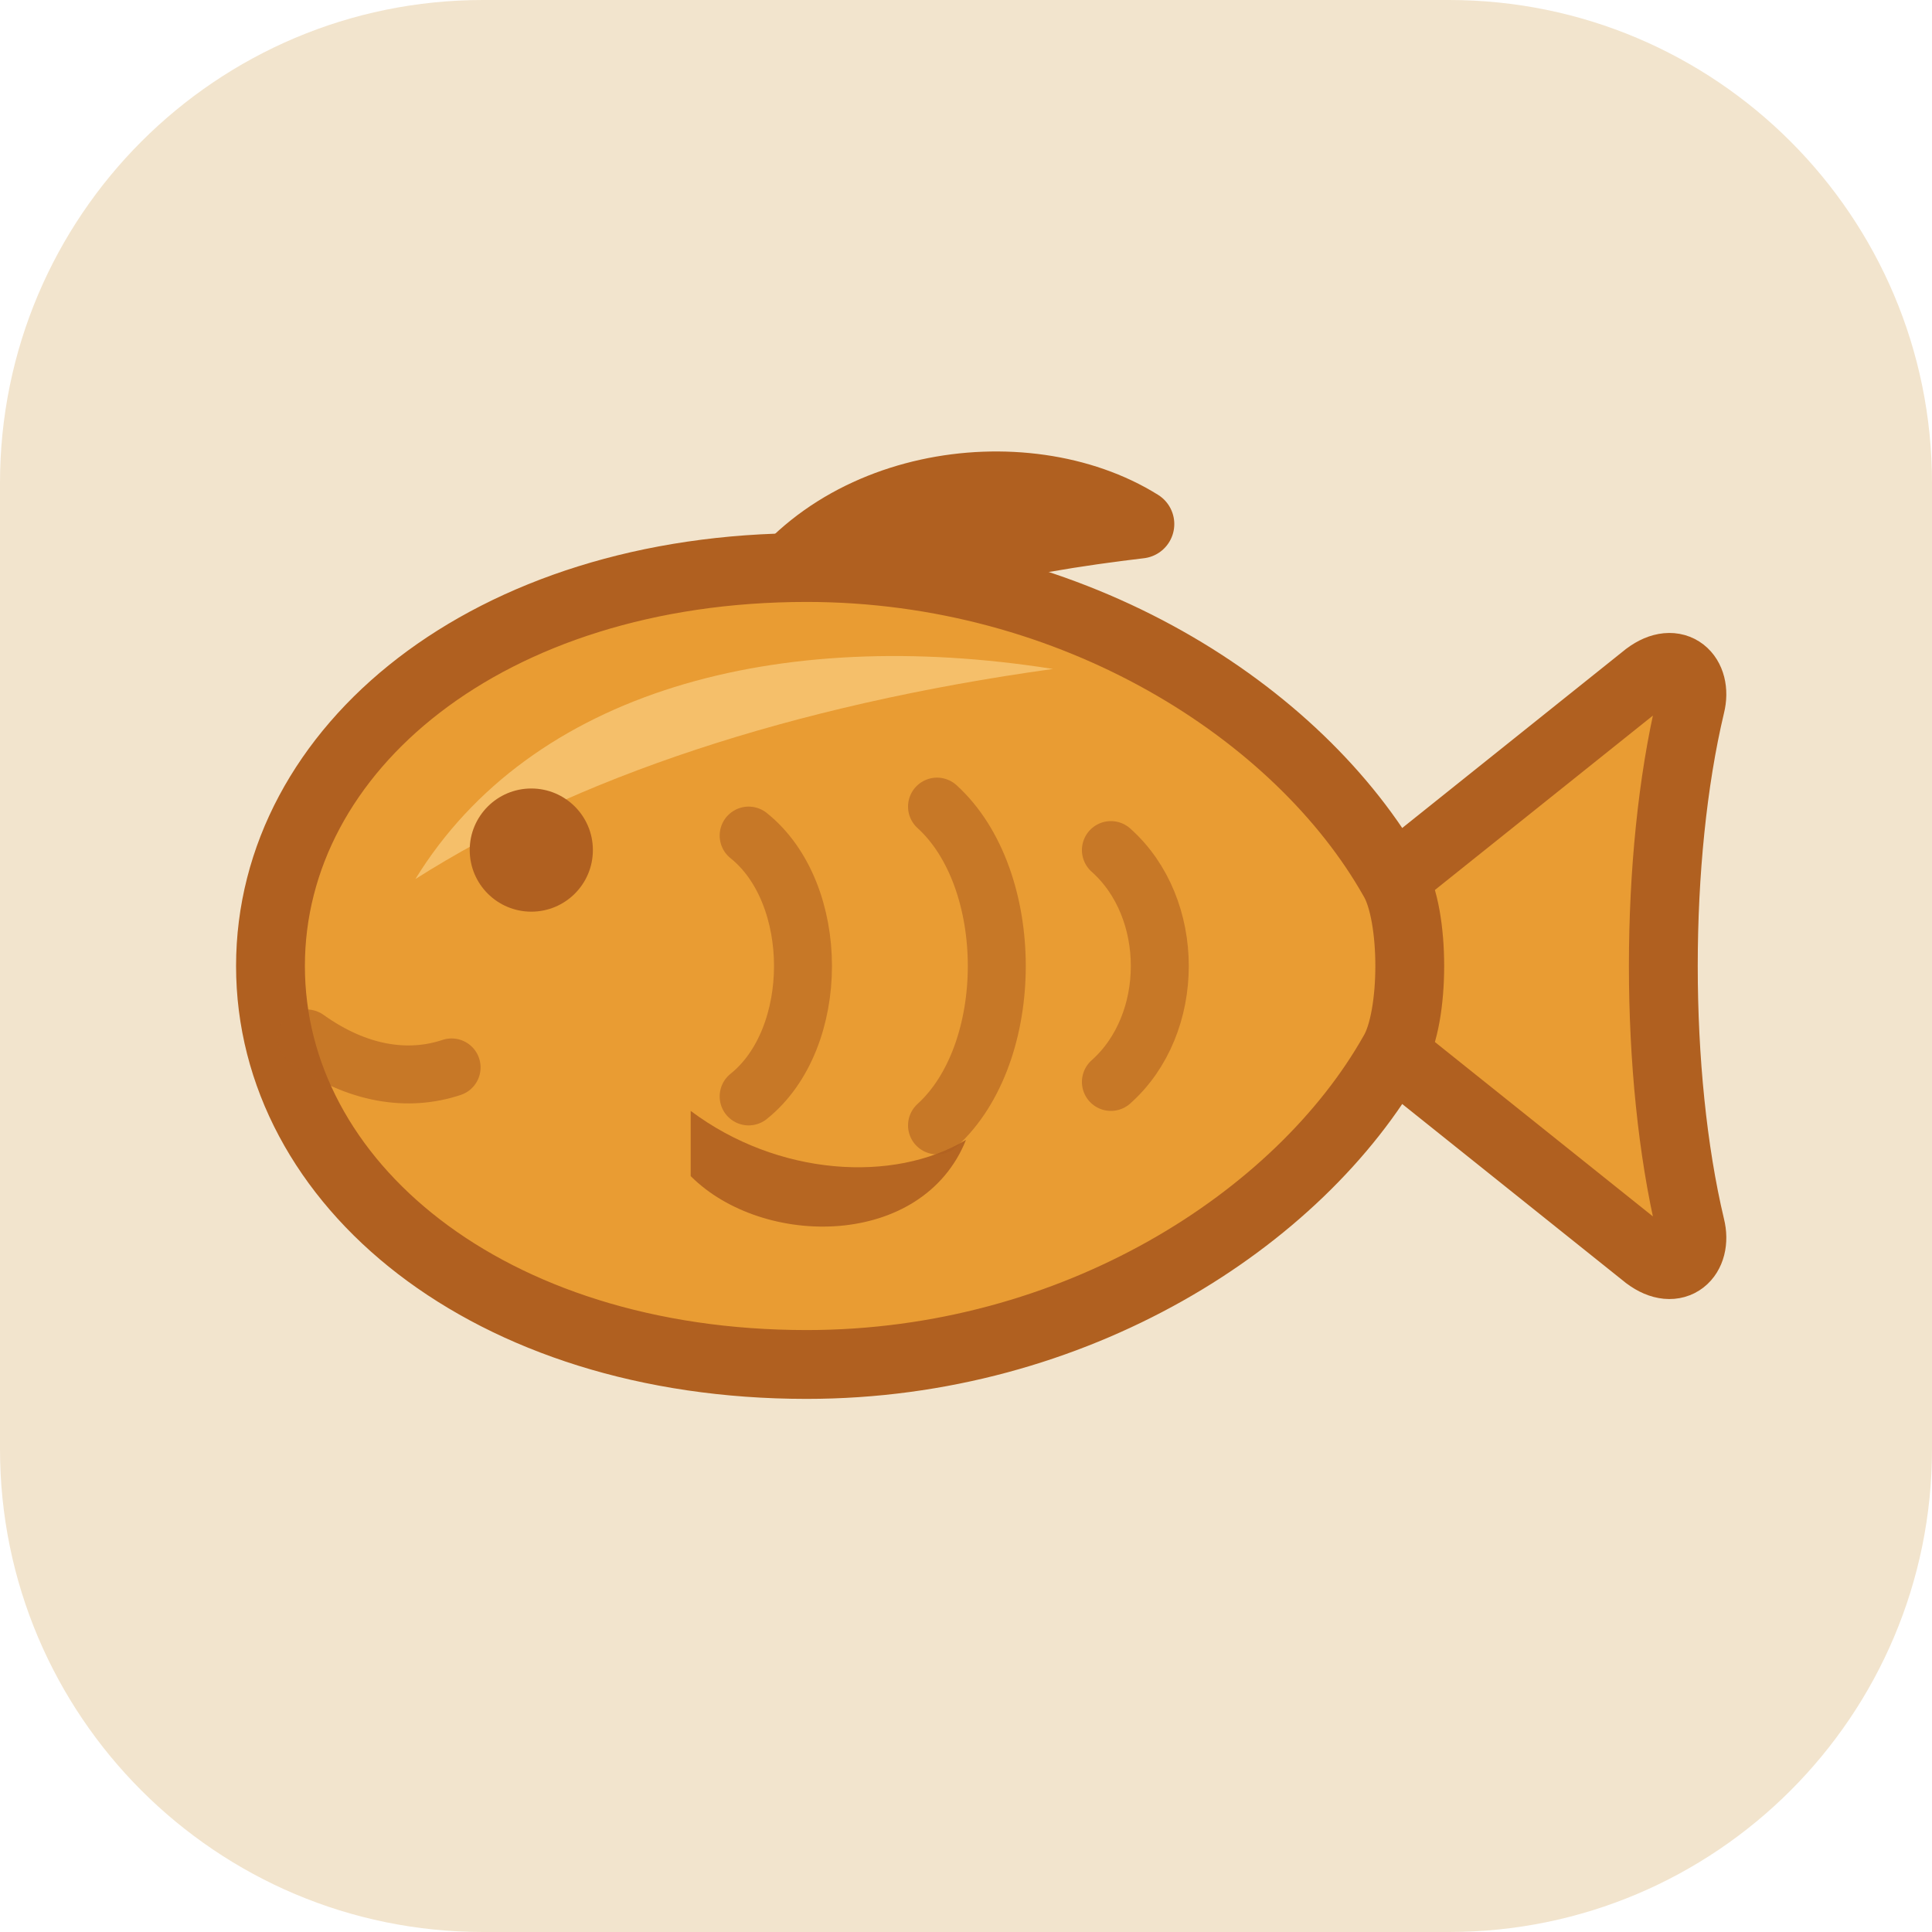
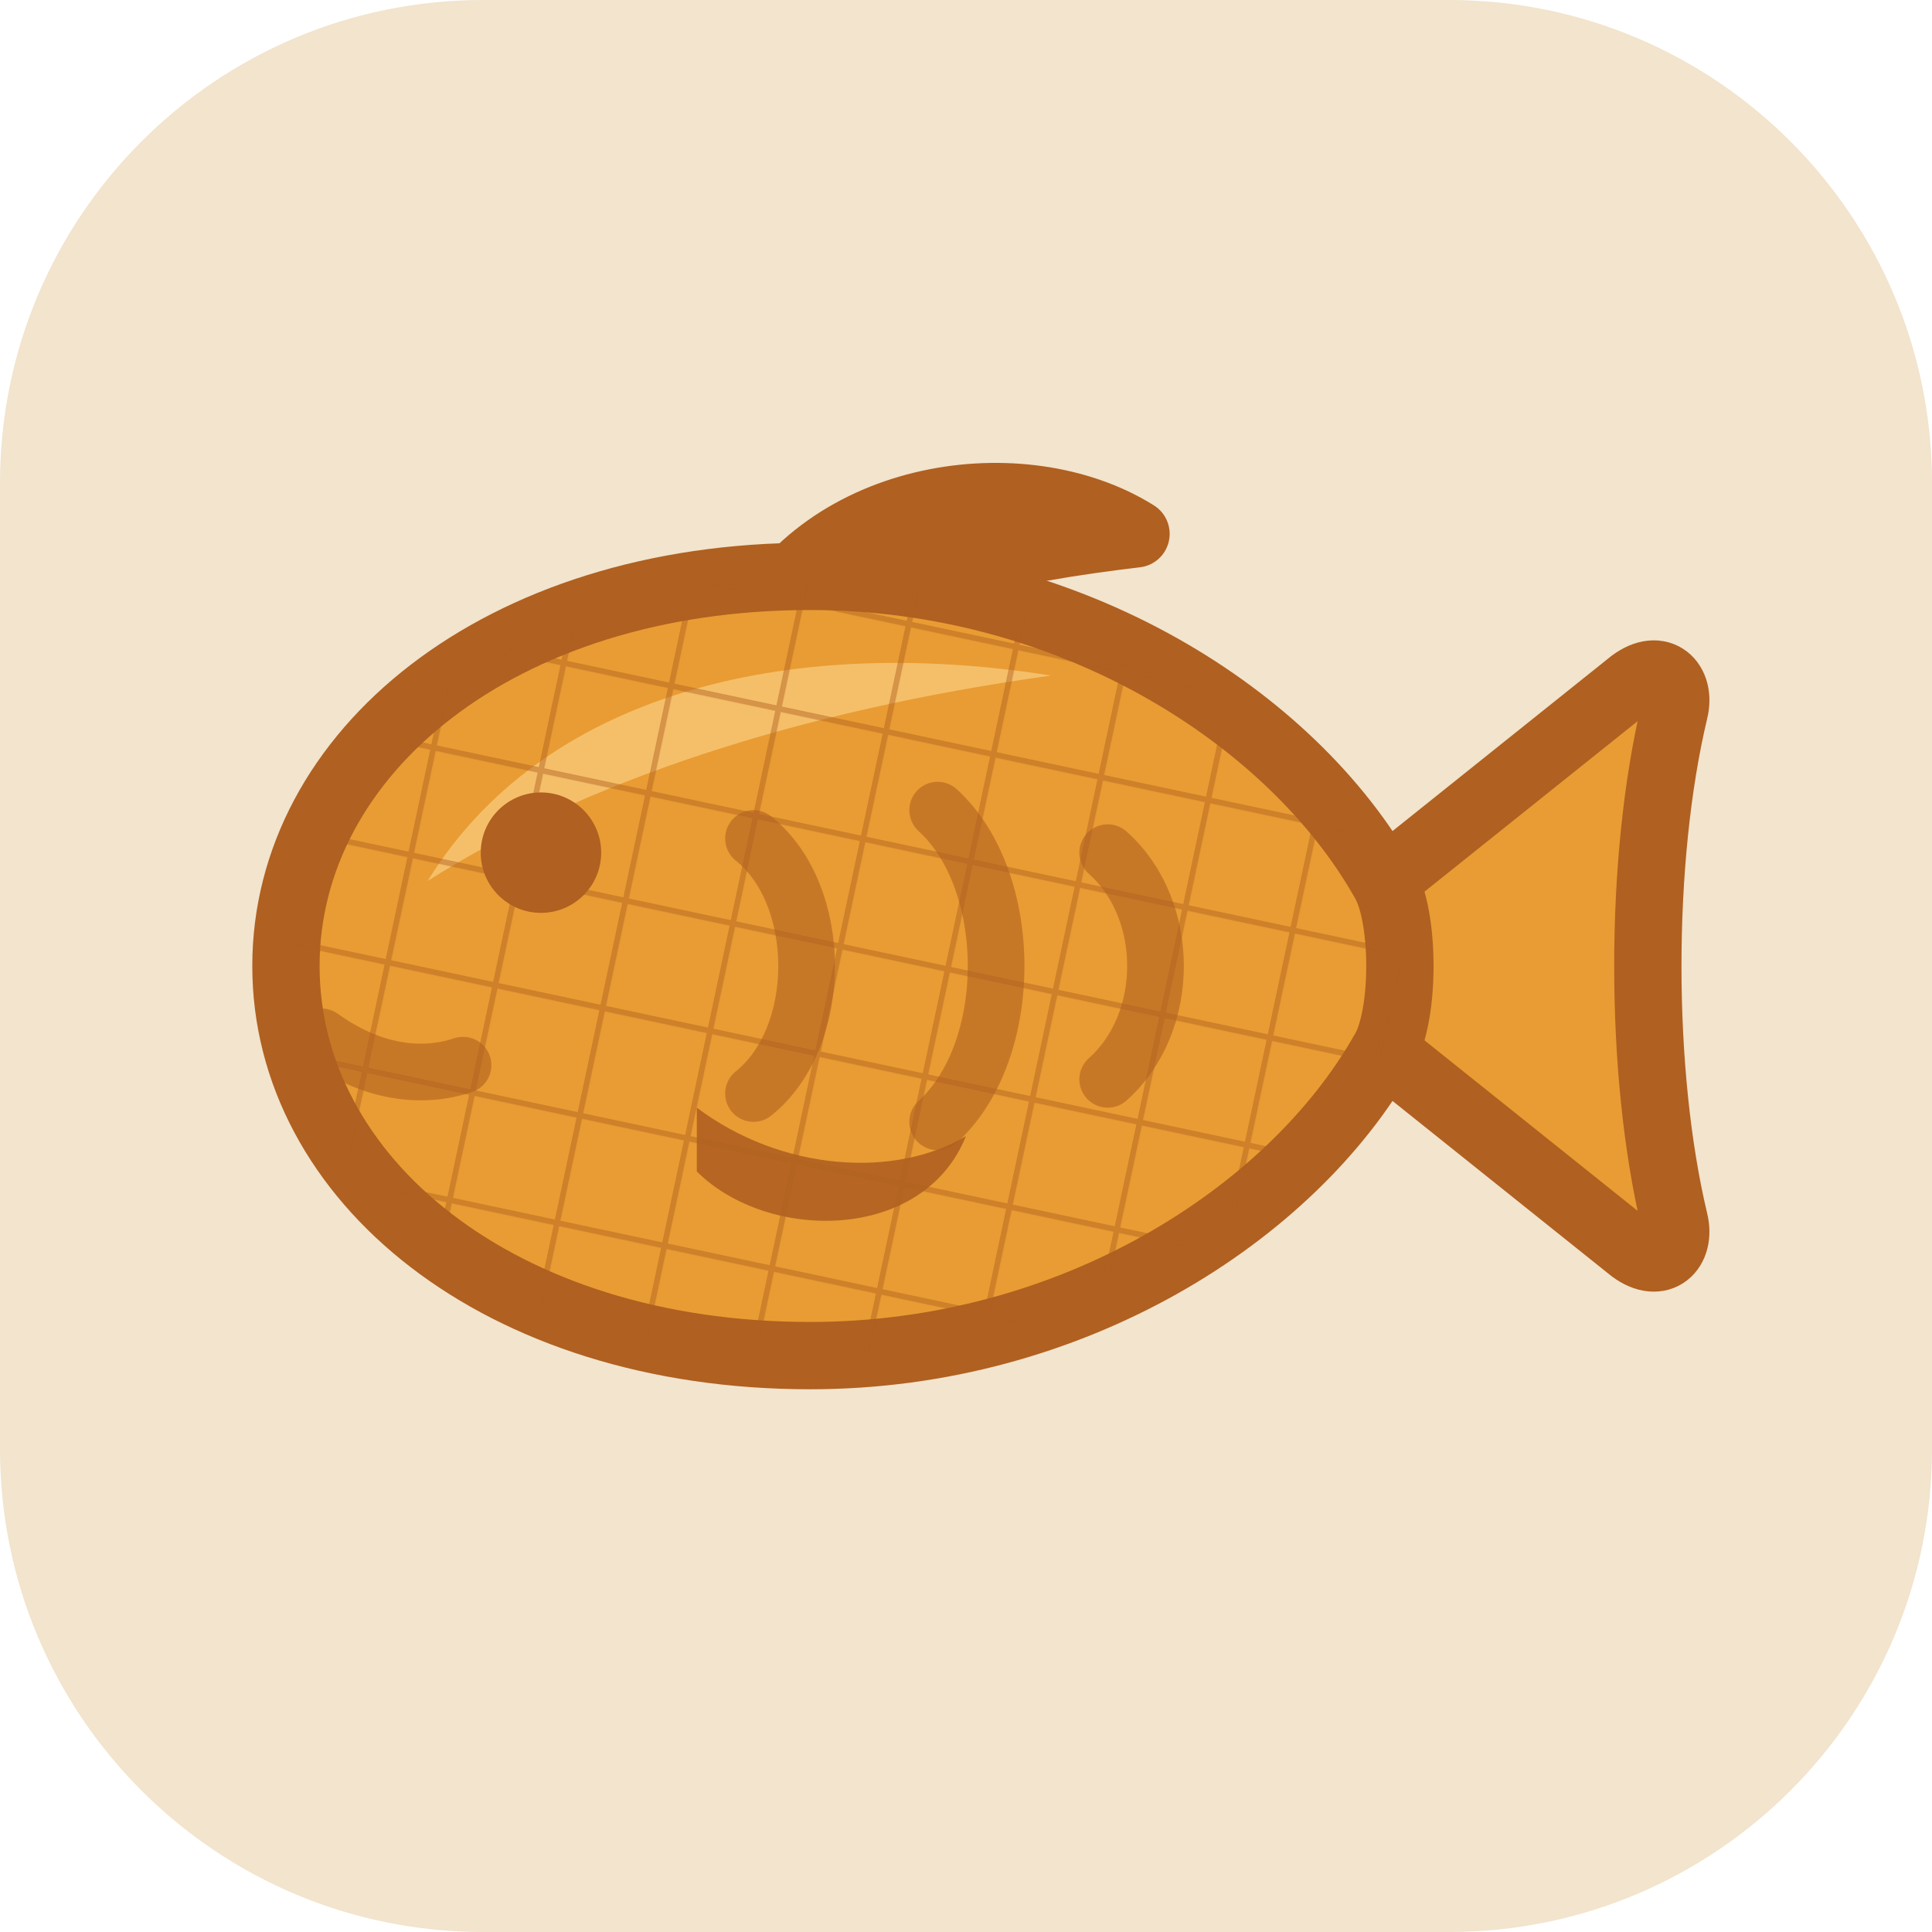
- <svg xmlns="http://www.w3.org/2000/svg" viewBox="0 0 24 24" role="img" aria-label="DGIST LMS AutoSaver">
+ <svg xmlns="http://www.w3.org/2000/svg" viewBox="0 0 24 24" role="img" aria-label="붕어빵">
+   <defs>
+     <pattern id="g" width="1.55" height="1.55" patternUnits="userSpaceOnUse" patternTransform="rotate(12)">
+       <path d="M0 0V1.55M0 0H1.55" stroke="#b06020" stroke-width="0.16" fill="none" opacity="0.45" />
+     </pattern>
+     <clipPath id="c">
+       <path d="M2.4 12C2.4 9 5.4 6.5 9.8 6.5C13.5 6.5 16.6 8.5 17.9 10.8C18.2 11.3 18.2 12.7 17.9 13.2C16.6 15.5 13.5 17.5 9.8 17.5C5.4 17.5 2.4 15 2.4 12Z" />
+     </clipPath>
+   </defs>
  <rect width="24" height="24" rx="6" fill="#f2e4cd" />
-   <g transform="translate(12 12) scale(0.9) translate(-12 -12)" stroke-linecap="round" stroke-linejoin="round">
+   <g transform="translate(12 12) scale(0.88) translate(-12 -12)" stroke-linecap="round" stroke-linejoin="round">
    <g fill="#e99c33" stroke="#b06020" stroke-width="0.95">
      <path d="M17.9 10.8L21.4 8C21.8 7.7 22.1 8 22 8.4C21.5 10.5 21.5 13.5 22 15.6C22.1 16 21.8 16.3 21.4 16L17.9 13.2Z" />
      <path d="M9 7.3C10 5.3 12.8 4.9 14.4 5.9C12.7 6.1 10.6 6.5 9.4 7.4Z" />
      <path d="M2.4 12C2.4 9 5.4 6.5 9.8 6.5C13.5 6.5 16.6 8.5 17.9 10.8C18.2 11.3 18.2 12.7 17.9 13.2C16.6 15.5 13.5 17.5 9.8 17.5C5.4 17.5 2.4 15 2.4 12Z" />
    </g>
    <path d="M4.4 10.8C6 8.2 9.4 7.3 13.2 7.9C9.6 8.4 6.6 9.4 4.4 10.8Z" fill="#f5bf6a" />
+     <g clip-path="url(#c)">
+       <rect width="24" height="24" fill="url(#g)" />
+     </g>
    <path d="M8.2 14C9.4 14.9 11 15 12 14.4C11.4 15.9 9.2 15.9 8.2 14.9Z" fill="#b06020" opacity="0.9" />
    <g fill="none" stroke="#b06020" stroke-width="0.8" opacity="0.6">
      <path d="M9 10.2C10 11 10 13 9 13.8" />
      <path d="M11.6 9.8C12.7 10.8 12.7 13.2 11.6 14.2" />
      <path d="M14 10.4C14.9 11.2 14.9 12.8 14 13.6" />
      <path d="M2.9 13C3.6 13.5 4.3 13.6 4.9 13.4" />
    </g>
    <circle cx="6" cy="10.4" r="0.85" fill="#b06020" />
  </g>
</svg>
